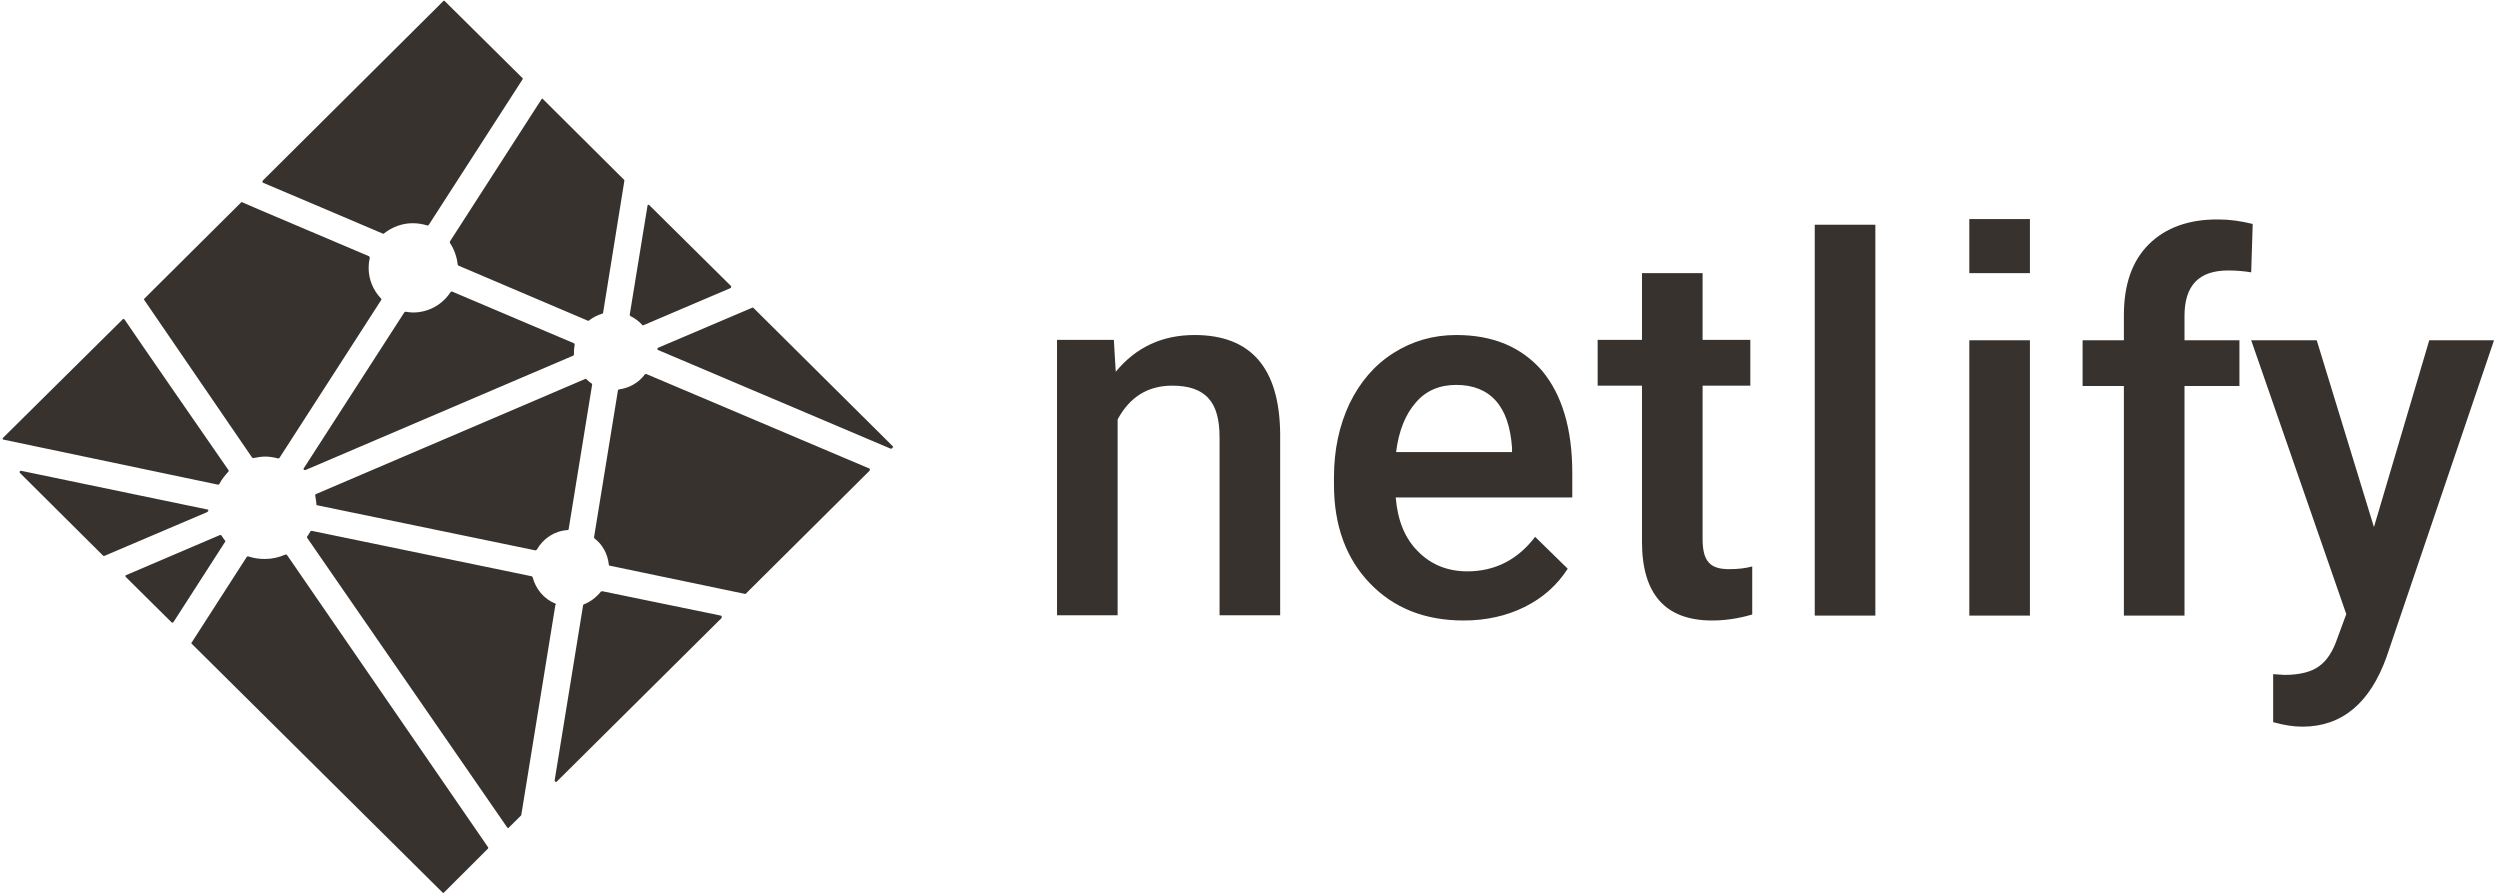
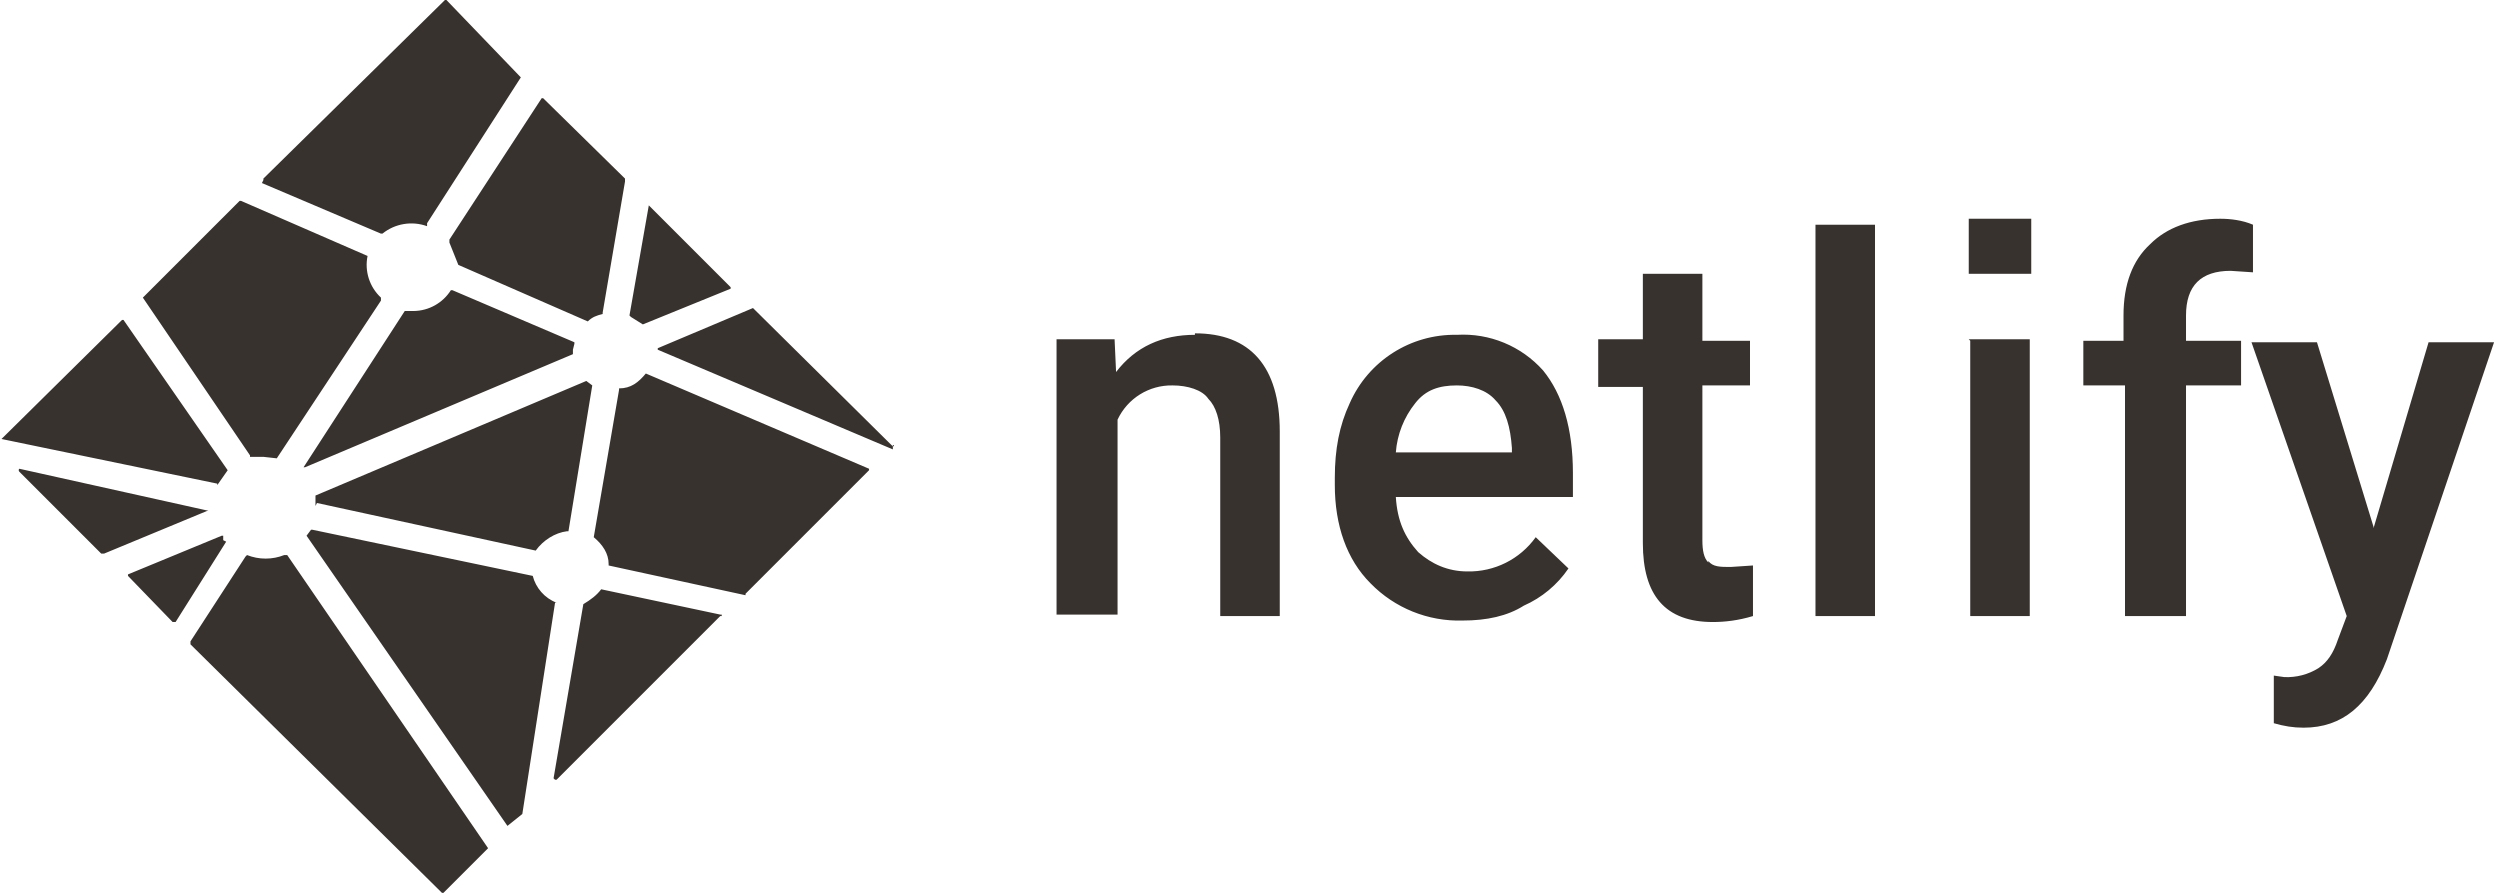
- <svg xmlns="http://www.w3.org/2000/svg" width="168" height="60" viewBox="0 0 168 60" fill="none">
-   <path fill-rule="evenodd" clip-rule="evenodd" d="M42.39 21.253C42.695 21.404 42.95 21.605 43.154 21.832C43.179 21.858 43.179 21.858 43.205 21.858H43.23L49.086 19.362C49.111 19.337 49.137 19.311 49.137 19.286C49.137 19.261 49.137 19.236 49.111 19.21L43.637 13.79C43.612 13.765 43.587 13.765 43.587 13.765H43.561C43.536 13.765 43.51 13.79 43.51 13.841L42.313 21.177C42.339 21.202 42.364 21.253 42.39 21.253ZM30.246 16.337C30.526 16.765 30.704 17.269 30.755 17.773C30.755 17.799 30.78 17.824 30.806 17.849L39.513 21.555H39.538C39.564 21.555 39.589 21.555 39.589 21.53C39.844 21.328 40.15 21.177 40.48 21.076C40.506 21.076 40.531 21.051 40.531 21L41.957 12.152C41.957 12.126 41.957 12.101 41.932 12.076L36.483 6.656C36.458 6.631 36.458 6.631 36.432 6.631C36.407 6.631 36.382 6.656 36.382 6.681L30.246 16.21C30.22 16.261 30.22 16.311 30.246 16.337ZM59.982 29.975L50.639 20.698C50.613 20.673 50.588 20.673 50.588 20.673H50.562L44.223 23.37C44.197 23.395 44.172 23.421 44.172 23.446C44.172 23.471 44.197 23.521 44.223 23.521L59.855 30.152H59.88C59.906 30.152 59.931 30.152 59.931 30.126L59.982 30.076C60.033 30.076 60.033 30 59.982 29.975ZM58.429 31.488L43.434 25.135H43.408C43.383 25.135 43.357 25.135 43.332 25.16C42.925 25.715 42.313 26.068 41.601 26.168C41.575 26.168 41.524 26.194 41.524 26.244L39.92 36.101C39.92 36.126 39.92 36.152 39.946 36.177C40.506 36.605 40.837 37.236 40.913 37.941C40.913 37.992 40.939 38.017 40.99 38.017L50.053 39.908H50.079C50.104 39.908 50.13 39.908 50.13 39.883L58.429 31.639C58.455 31.614 58.455 31.589 58.455 31.563C58.455 31.538 58.455 31.513 58.429 31.488ZM38.571 23.068L30.373 19.589H30.348C30.322 19.589 30.297 19.614 30.271 19.639C29.711 20.496 28.769 21 27.751 21C27.598 21 27.445 20.975 27.267 20.95H27.242C27.216 20.95 27.191 20.975 27.165 21L20.418 31.462C20.393 31.488 20.393 31.538 20.418 31.563C20.444 31.589 20.469 31.589 20.495 31.589H20.52L38.52 23.899C38.545 23.874 38.571 23.849 38.571 23.824V23.723V23.597C38.571 23.446 38.596 23.294 38.622 23.168C38.622 23.118 38.596 23.093 38.571 23.068ZM48.449 41.37L40.48 39.731H40.455C40.429 39.731 40.404 39.757 40.379 39.757C40.073 40.135 39.691 40.437 39.233 40.614C39.208 40.614 39.182 40.664 39.182 40.689L37.273 52.437C37.273 52.488 37.298 52.513 37.324 52.538H37.374C37.4 52.538 37.425 52.538 37.425 52.513L48.475 41.547C48.5 41.521 48.5 41.496 48.5 41.471C48.5 41.395 48.475 41.37 48.449 41.37ZM37.324 40.563C36.56 40.261 36 39.58 35.796 38.799C35.796 38.773 35.77 38.748 35.719 38.723L20.953 35.673C20.953 35.673 20.953 35.673 20.928 35.673C20.902 35.673 20.877 35.698 20.851 35.723C20.775 35.849 20.724 35.95 20.648 36.051C20.622 36.076 20.622 36.126 20.648 36.152L34.09 55.614C34.116 55.639 34.116 55.639 34.141 55.639C34.166 55.639 34.192 55.639 34.192 55.614L35.007 54.807C35.007 54.782 35.032 54.782 35.032 54.757L37.324 40.639C37.374 40.639 37.374 40.589 37.324 40.563ZM21.259 33.883C21.259 33.933 21.284 33.958 21.335 33.958L35.974 36.984H36C36.025 36.984 36.05 36.958 36.076 36.933C36.509 36.177 37.273 35.673 38.138 35.622C38.189 35.622 38.215 35.597 38.215 35.547L39.793 25.841C39.793 25.816 39.793 25.765 39.742 25.765C39.64 25.689 39.538 25.614 39.411 25.488C39.386 25.462 39.36 25.462 39.36 25.462H39.335L21.233 33.202C21.182 33.227 21.182 33.252 21.182 33.303C21.208 33.505 21.259 33.681 21.259 33.883ZM15.123 36.328C15.046 36.227 14.97 36.126 14.894 36C14.868 35.975 14.843 35.95 14.817 35.95H14.792L8.478 38.647C8.453 38.647 8.427 38.673 8.427 38.698C8.427 38.723 8.427 38.748 8.453 38.773L11.533 41.824C11.559 41.849 11.584 41.849 11.584 41.849C11.61 41.849 11.635 41.824 11.66 41.799L15.148 36.379C15.148 36.379 15.148 36.353 15.123 36.328ZM19.298 37.311C19.273 37.286 19.247 37.261 19.222 37.261H19.196C18.738 37.462 18.28 37.563 17.796 37.563C17.414 37.563 17.058 37.513 16.676 37.387H16.65C16.625 37.387 16.599 37.412 16.574 37.437L12.908 43.135L12.883 43.16C12.857 43.185 12.857 43.236 12.883 43.261L29.737 59.975C29.762 60 29.788 60 29.788 60C29.813 60 29.838 60 29.838 59.975L32.792 57.026C32.817 57 32.817 56.95 32.792 56.925L19.298 37.311ZM16.93 30.732C16.956 30.757 16.981 30.782 17.007 30.782H17.032C17.287 30.732 17.567 30.681 17.822 30.681C18.102 30.681 18.407 30.732 18.687 30.807H18.713C18.738 30.807 18.764 30.782 18.789 30.757L25.612 20.168C25.638 20.143 25.638 20.093 25.612 20.068C25.078 19.513 24.772 18.782 24.772 18C24.772 17.773 24.797 17.547 24.848 17.32C24.848 17.269 24.823 17.244 24.797 17.219C23.932 16.841 16.269 13.614 16.269 13.589H16.243C16.218 13.589 16.192 13.589 16.192 13.614L9.7 20.068C9.675 20.093 9.675 20.143 9.7 20.168L16.93 30.732ZM17.669 12.278C17.669 12.278 25.409 15.555 25.739 15.706H25.765C25.79 15.706 25.79 15.706 25.816 15.681C26.351 15.252 27.038 15 27.725 15C28.056 15 28.387 15.051 28.718 15.152H28.744C28.769 15.152 28.795 15.126 28.82 15.101L35.108 5.345C35.134 5.32 35.134 5.269 35.108 5.244L29.889 0.076C29.864 0.051 29.864 0.051 29.838 0.051C29.813 0.051 29.788 0.051 29.788 0.076L17.669 12.126C17.643 12.152 17.643 12.177 17.643 12.202C17.618 12.252 17.643 12.252 17.669 12.278ZM14.665 32.572C14.69 32.572 14.716 32.547 14.741 32.521C14.894 32.219 15.123 31.942 15.352 31.689C15.377 31.664 15.377 31.614 15.352 31.589C15.276 31.488 8.376 21.505 8.376 21.479C8.351 21.454 8.351 21.454 8.3 21.429C8.274 21.429 8.249 21.429 8.249 21.454L0.204 29.421C0.178 29.446 0.178 29.471 0.178 29.496C0.178 29.521 0.204 29.547 0.255 29.547L14.665 32.572C14.639 32.572 14.639 32.572 14.665 32.572ZM14.003 34.311C14.003 34.261 13.977 34.236 13.926 34.236L1.426 31.639C1.426 31.639 1.426 31.639 1.4 31.639C1.375 31.639 1.349 31.664 1.324 31.689C1.298 31.715 1.324 31.765 1.349 31.79L6.925 37.337C6.95 37.362 6.976 37.362 6.976 37.362H7.001L13.926 34.412C13.977 34.362 14.003 34.337 14.003 34.311Z" fill="#37322e" />
-   <path fill-rule="evenodd" clip-rule="evenodd" d="M121.951 15.101H126.024V41.37H121.951V15.101ZM80.273 22.513C78.084 22.513 76.327 23.345 74.978 24.983L74.851 22.84H71.032V41.344H75.105V28.185C75.92 26.672 77.142 25.916 78.771 25.916C79.892 25.916 80.706 26.193 81.216 26.773C81.725 27.328 81.954 28.21 81.954 29.37V41.344H86.027V29.118C85.976 24.731 84.067 22.513 80.273 22.513ZM97.866 22.513C96.313 22.513 94.913 22.916 93.64 23.723C92.367 24.529 91.399 25.664 90.686 27.126C89.999 28.588 89.643 30.227 89.643 32.067V32.571C89.643 35.319 90.457 37.538 92.061 39.202C93.665 40.865 95.753 41.697 98.35 41.697C99.852 41.697 101.227 41.395 102.449 40.79C103.671 40.185 104.638 39.328 105.351 38.218L103.161 36.076C101.99 37.613 100.463 38.395 98.604 38.395C97.28 38.395 96.16 37.941 95.294 37.059C94.403 36.176 93.92 34.966 93.792 33.428H105.657V31.765C105.657 28.815 104.969 26.546 103.645 24.933C102.245 23.319 100.335 22.513 97.866 22.513ZM101.583 30.378H93.818C93.996 28.941 94.454 27.832 95.142 27.05C95.829 26.244 96.746 25.866 97.866 25.866C98.986 25.866 99.877 26.218 100.514 26.924C101.15 27.63 101.507 28.689 101.608 30.076V30.378H101.583ZM114.822 37.79C114.542 37.487 114.415 36.958 114.415 36.252V25.916H117.622V22.84H114.415V18.353H110.341V22.84H107.362V25.916H110.341V36.403C110.341 39.933 111.92 41.697 115.051 41.697C115.917 41.697 116.808 41.571 117.75 41.294V38.067C117.266 38.193 116.782 38.244 116.324 38.244C115.586 38.269 115.102 38.118 114.822 37.79ZM132.338 22.866H136.411V41.37H132.338V22.866ZM159.529 35.42L155.684 22.866H151.28L157.67 41.269L157.084 42.857C156.779 43.765 156.372 44.395 155.837 44.773C155.328 45.151 154.539 45.353 153.52 45.353L152.756 45.303V48.529C153.469 48.731 154.131 48.832 154.717 48.832C157.365 48.832 159.249 47.269 160.369 44.168L167.599 22.866H163.246L159.529 35.42ZM144.406 16.412C143.285 17.521 142.725 19.109 142.725 21.176V22.866H139.95V25.941H142.725V41.37H146.799V25.941H150.49V22.866H146.799V21.227C146.799 19.185 147.766 18.176 149.727 18.176C150.312 18.176 150.847 18.227 151.28 18.302L151.382 15.05C150.567 14.849 149.829 14.748 149.09 14.748C147.104 14.723 145.526 15.303 144.406 16.412ZM136.411 14.723V18.353H132.338V14.723H136.411Z" fill="#37322e" />
+ <svg xmlns="http://www.w3.org/2000/svg" fill="none" viewBox="0 0 168 60">
+   <path fill-rule="evenodd" clip-rule="evenodd" d="M42.4 21.3l.8.5 5.9-2.4v-.1l-5.5-5.5-1.3 7.4zm-12.2-5l.6 1.5 8.7 3.8c.3-.3.6-.4 1-.5V21l1.5-8.8V12l-5.5-5.4h-.1l-6.2 9.5v.1zM60 30l-9.4-9.3-6.4 2.7v.1L60 30.2V30c.1 0 .1-.1 0-.1zm-1.6 1.5l-15-6.4c-.5.6-1 1-1.8 1v.1l-1.7 9.9c.6.5 1 1.1 1 1.8v.1l9.2 2v-.1l8.3-8.3v-.1zM38.6 23l-8.2-3.5h-.1a3 3 0 01-2.5 1.4h-.5-.1l-6.8 10.5h.1l18-7.6V23.5l.1-.4V23zm9.8 18.3l-8-1.7c-.3.4-.7.7-1.2 1l-2 11.7.1.1h.1l11-11h.1v-.1zm-11-.8c-.8-.3-1.4-1-1.6-1.8L21 35.6h-.1l-.3.4 13.5 19.5 1-.8 2.2-14.2zm-16.1-6.7L36 37c.5-.7 1.3-1.2 2.1-1.3h.1l1.6-9.8-.4-.3-18.2 7.7v.7zM15 36.3L15 36h-.1l-6.3 2.6v.1l3 3.1h.2l3.4-5.4zm4.2 1h-.1a3.4 3.4 0 01-2.5 0l-.1.1-3.7 5.7v.2L29.7 60h.1l3-3-13.5-19.7zm-2.4-6.6h.9l.9.1 7-10.6V20a3 3 0 01-.9-2.8l-8.5-3.7h-.1l-6.5 6.5 7.2 10.6zm.8-18.4l8 3.4h.1a3.1 3.1 0 013-.5V15l6.3-9.8L30 0h-.1L17.7 12v.1zm-3 20.3l.7-1-7-10.1h-.1l-8.1 8 14.5 3zm-.7 1.7L1.3 31.5c-.1.1 0 .2 0 .2l5.5 5.5H7l7-2.9zM122 15.1h4v26.3h-4V15zm-41.7 7.4c-2.2 0-4 .8-5.3 2.5l-.1-2.2H71v18.5h4.1V28.2a4 4 0 013.7-2.3c1 0 2 .3 2.4.9.5.5.8 1.4.8 2.6v12h4V29c0-4.4-2-6.6-5.7-6.6zm17.6 0a7.7 7.7 0 00-7.2 4.6c-.7 1.5-1 3.1-1 5v.5c0 2.7.8 5 2.4 6.6a8.3 8.3 0 006.2 2.5c1.6 0 3-.3 4.1-1a7.1 7.1 0 003-2.5l-2.2-2.1a5.5 5.5 0 01-4.6 2.3c-1.3 0-2.4-.5-3.3-1.3-.9-1-1.4-2.1-1.5-3.7h11.9v-1.6c0-3-.7-5.3-2-6.9a7.2 7.2 0 00-5.8-2.4zm3.7 7.9h-7.8a6 6 0 011.3-3.3c.7-.9 1.6-1.2 2.8-1.2 1 0 2 .3 2.6 1 .7.7 1 1.8 1.1 3.2v.3zm13.2 7.4c-.3-.3-.4-.8-.4-1.5V25.9h3.2v-3h-3.2v-4.5h-4v4.4h-3V26h3v10.5c0 3.5 1.5 5.3 4.7 5.3.8 0 1.7-.1 2.7-.4V38l-1.5.1c-.7 0-1.2 0-1.5-.4zm17.5-15h4.1v18.6h-4V22.9zm27.2 12.6L155.7 23h-4.4l6.4 18.4-.6 1.6c-.3.9-.7 1.5-1.3 1.9a4 4 0 01-2.3.6l-.7-.1v3.2c.7.2 1.3.3 2 .3 2.6 0 4.4-1.5 5.6-4.6l7.2-21.3h-4.4l-3.7 12.5zm-15-19c-1.2 1.1-1.8 2.7-1.8 4.8v1.7H140v3h2.8v15.5h4.1V25.9h3.7v-3h-3.7v-1.7c0-2 1-3 3-3l1.5.1v-3.2c-.7-.3-1.5-.4-2.2-.4-2 0-3.6.6-4.7 1.7zm-8-1.7v3.7h-4.2v-3.7h4.1z" fill="#37322e" />
</svg>
